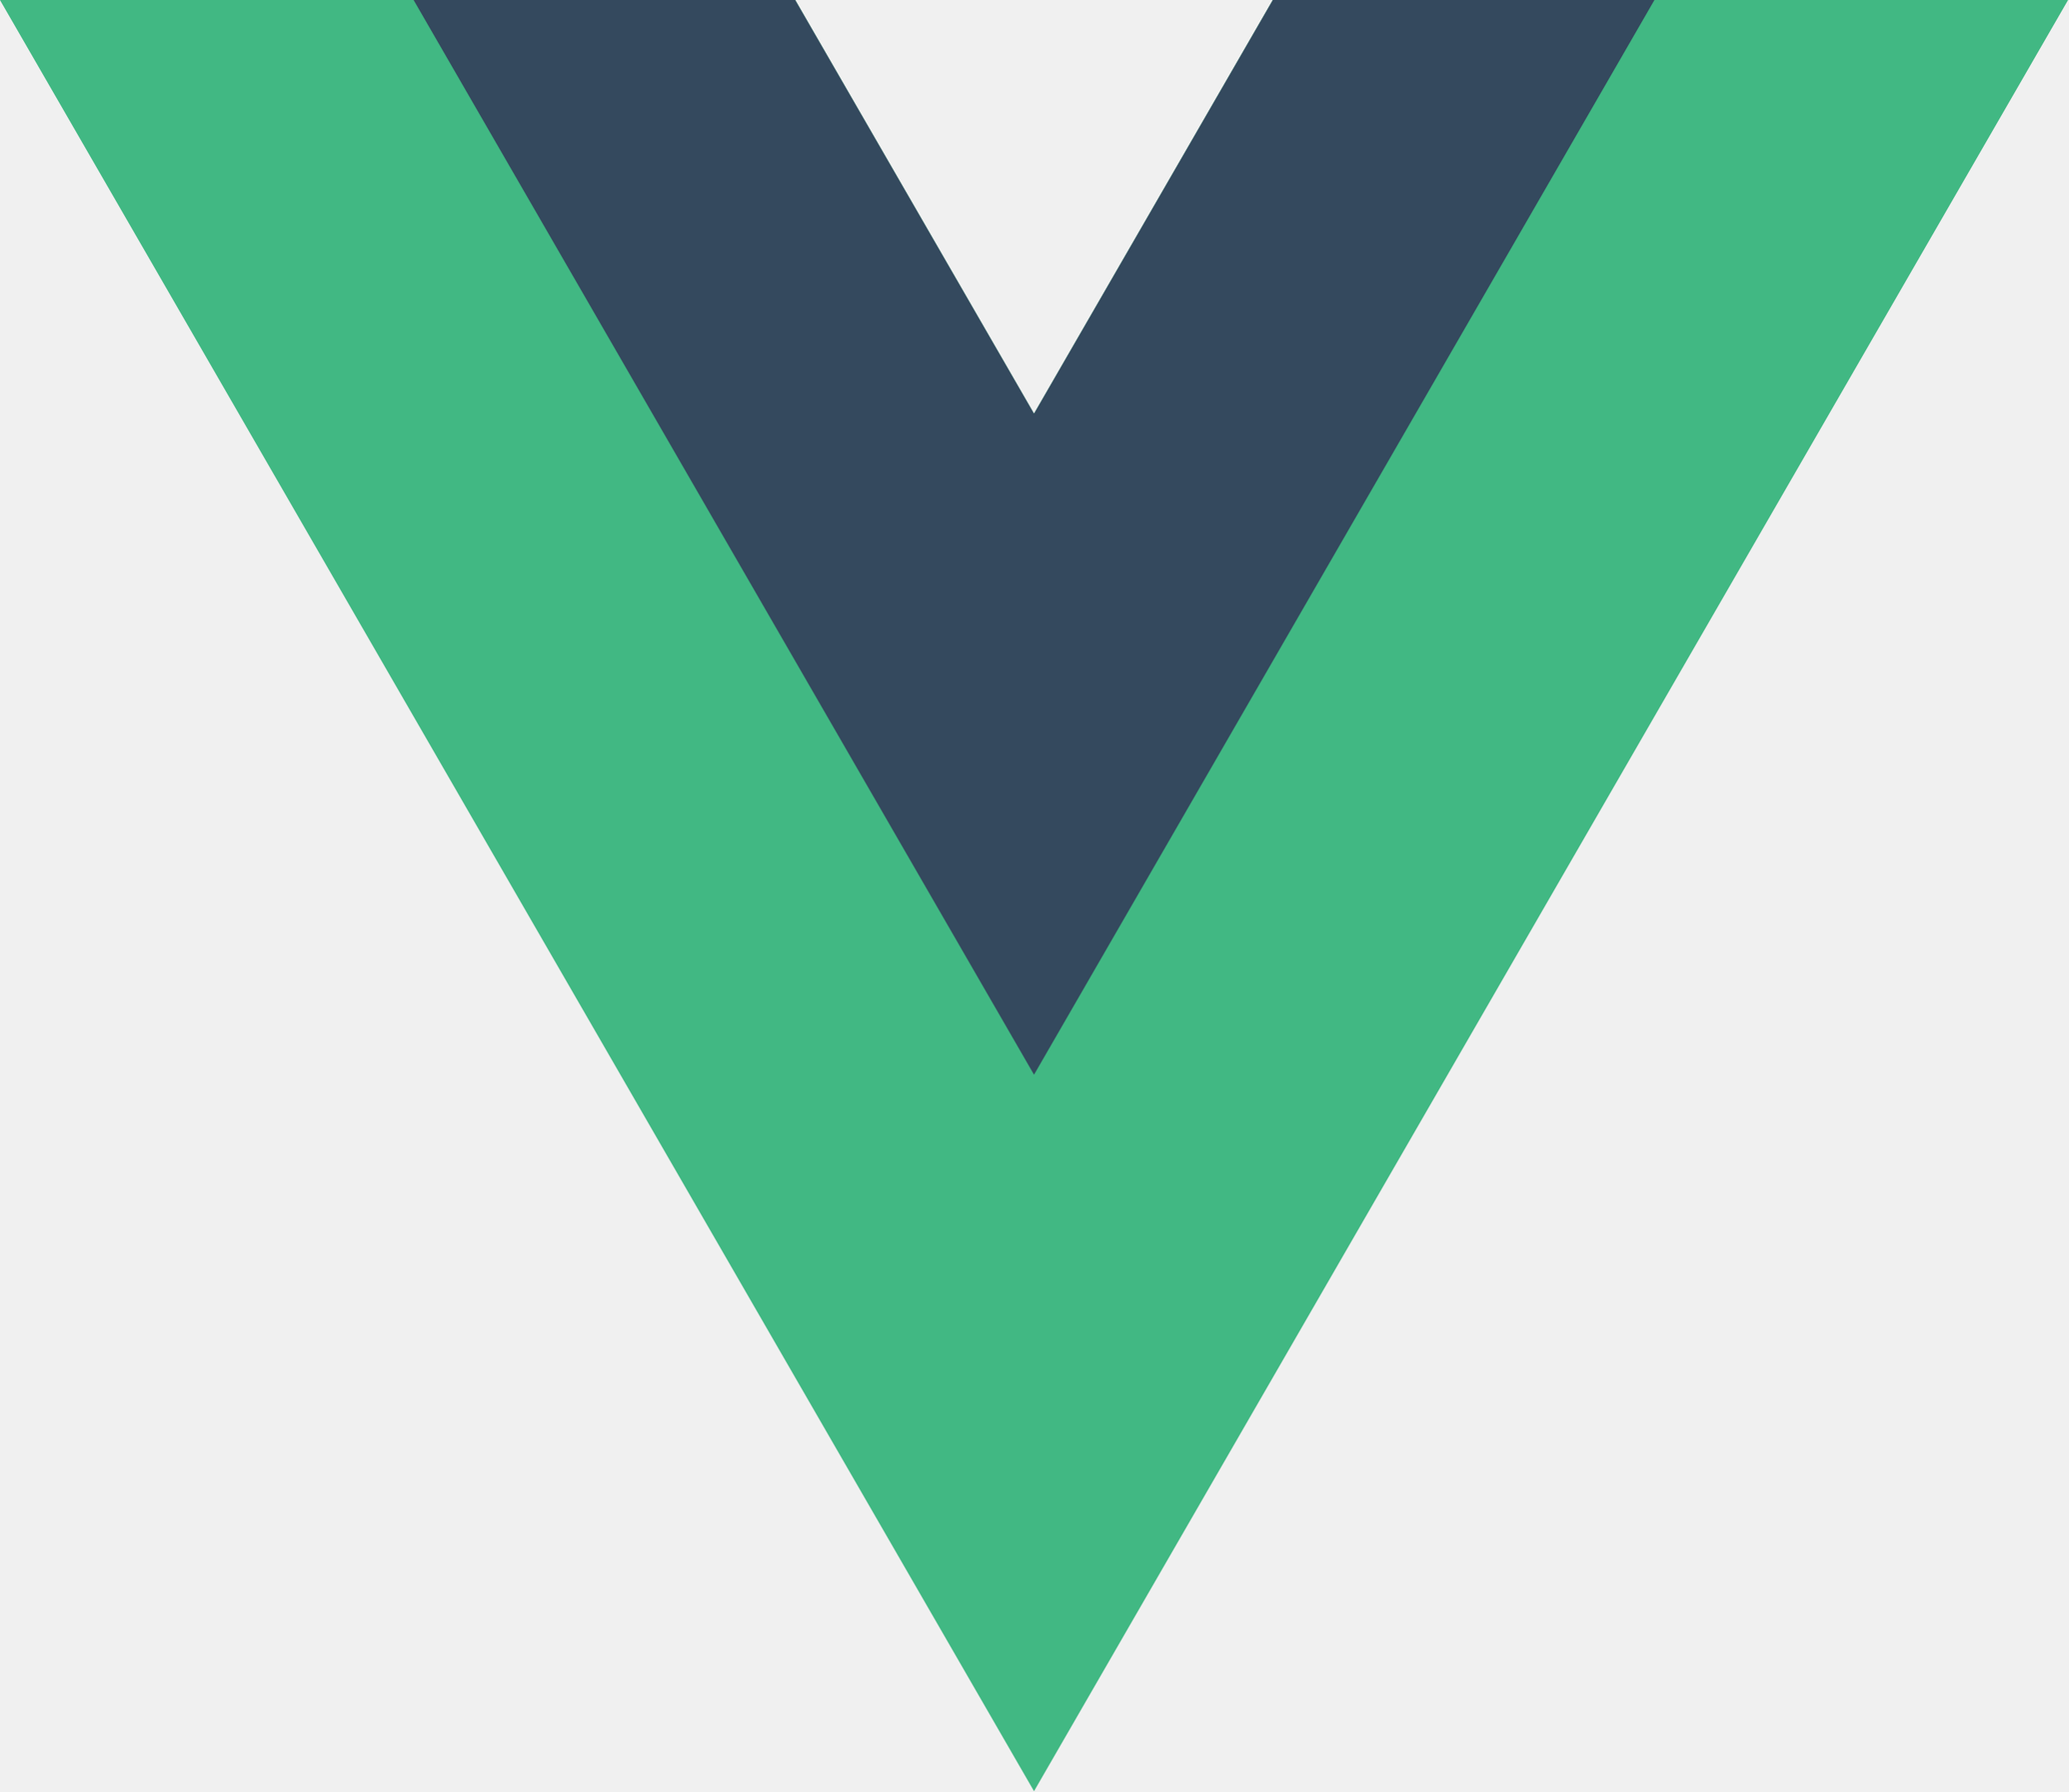
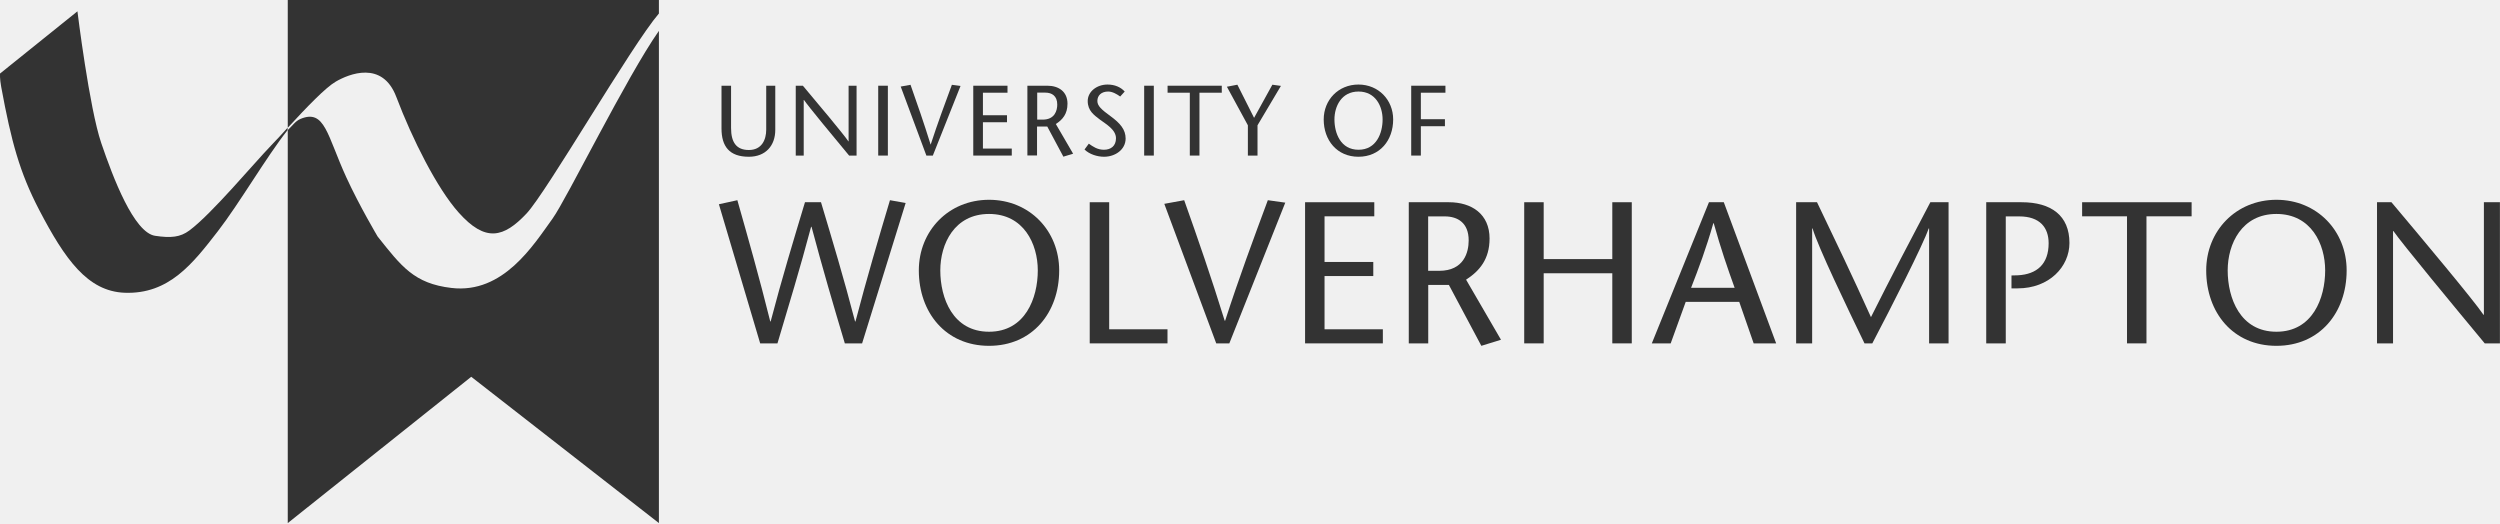
- <svg xmlns="http://www.w3.org/2000/svg" viewBox="0 0 261.76 226.69">
-   <path d="M161.096.001l-30.225 52.351L100.647.001H-.005l130.877 226.688L261.749.001z" fill="#41b883" />
-   <path d="M161.096.001l-30.225 52.351L100.647.001H52.346l78.526 136.01L209.398.001z" fill="#34495e" />
+ <svg xmlns="http://www.w3.org/2000/svg" width="325" height="68" viewBox="0 0 325 68" fill="none">
+   <g clip-path="url(#clip0)">
+     <g class="logo__text">
+       <path d="M95.038 11.143V16.638C95.038 18.513 95.736 19.5 97.35 19.5C99.041 19.5 99.608 18.151 99.608 16.857V11.143H100.786V16.89C100.786 18.93 99.532 20.378 97.35 20.378C94.809 20.378 93.795 19.029 93.795 16.693V11.143H95.038Z" fill="#333333" />
+       <path d="M111.365 20.224H110.384C108.421 17.866 105.061 13.797 104.516 12.997H104.483V20.224H103.447V11.143H104.374C106.359 13.501 109.686 17.471 110.297 18.382H110.318V11.143H111.354V20.224H111.365Z" fill="#333333" />
+       <path d="M115.422 11.143H114.168V20.224H115.422V11.143Z" fill="#333333" />
+       <path d="M120.429 20.224L117.092 11.253L118.368 11.023C119.24 13.501 120.113 15.991 120.974 18.777H120.996C121.902 15.991 122.829 13.501 123.745 11.023L124.868 11.176L121.269 20.224H120.429Z" fill="#333333" />
+       <path d="M130.975 12.053H127.78V14.982H130.91V15.892H127.78V19.314H131.531V20.224H126.525V11.143H130.975V12.053Z" fill="#333333" />
+       <path d="M134.837 15.552H135.546C137.138 15.552 137.443 14.357 137.443 13.589C137.443 12.47 136.745 12.042 135.905 12.042H134.837V15.552ZM133.582 11.143H136.156C137.629 11.143 138.774 11.911 138.774 13.479C138.774 14.817 138.13 15.563 137.258 16.122L139.505 19.983L138.239 20.367L136.145 16.451H134.815V20.213H133.561V11.143H133.582Z" fill="#333333" />
+       <path d="M145.624 12.547C145.187 12.229 144.609 11.9 144.064 11.9C143.159 11.9 142.657 12.427 142.657 13.129C142.657 13.776 143.213 14.258 144.369 15.103C145.613 16.013 146.332 16.836 146.332 18.009C146.332 19.446 144.98 20.378 143.529 20.378C142.668 20.378 141.632 20.071 140.988 19.435L141.545 18.678C142.079 19.051 142.657 19.468 143.508 19.468C144.402 19.468 145.078 18.985 145.078 17.976C145.078 16.836 143.726 16.101 142.995 15.552C142.243 14.971 141.403 14.412 141.403 13.129C141.403 11.911 142.581 10.99 143.977 10.99C144.915 10.99 145.7 11.33 146.212 11.9L145.624 12.547Z" fill="#333333" />
+       <path d="M149.996 11.143H148.742V20.224H149.996V11.143Z" fill="#333333" />
+       <path d="M154.675 20.224V12.053H151.785V11.143H158.831V12.053H155.93V20.224H154.675Z" fill="#333333" />
+       <path d="M162.223 20.225V16.287L159.496 11.275L160.859 11.012L163.03 15.322L165.407 11.012L166.52 11.165L163.477 16.287V20.225H162.223Z" fill="#333333" />
+       <path d="M179.738 15.53C179.738 13.83 178.833 11.9 176.608 11.9C174.383 11.9 173.478 13.83 173.478 15.53C173.478 17.307 174.274 19.468 176.608 19.468C178.931 19.468 179.738 17.307 179.738 15.53ZM172.082 15.53C172.082 12.986 173.991 10.99 176.597 10.99C179.204 10.99 181.112 12.986 181.112 15.53C181.112 18.239 179.389 20.378 176.597 20.378C173.816 20.378 172.082 18.239 172.082 15.53Z" fill="#333333" />
+       <path d="M187.907 12.053H184.711V15.497H187.841V16.408H184.711V20.224H183.457V11.143H187.907V12.053Z" fill="#333333" />
+     </g>
+     <g class="logo__mark">
+       <path d="M35.25 18.908C33.025 21.212 27.528 27.803 24.616 29.964C23.438 30.841 22.227 30.962 20.166 30.655C17.407 30.238 14.702 23.12 13.164 18.601C11.616 14.083 10.067 1.47 10.067 1.47L0 9.564C0 9.564 -0.043 10.2 0.153 11.275C1.473 18.437 2.552 22.407 5.104 27.31C8.453 33.726 11.397 37.872 16.196 38.058C21.966 38.278 25.063 34.263 28.302 30.085C31.105 26.465 34.672 20.334 37.387 16.912V16.605C36.7 17.373 35.98 18.152 35.25 18.908Z" fill="#333333" />
+       <path d="M58.687 37.433C53.833 36.863 52.186 34.636 49.089 30.743C49.089 30.743 46.722 26.761 45.021 23.054C42.523 17.614 42.251 14.137 39.077 15.454C38.401 15.739 38.095 16.265 37.408 16.912V68L61.261 48.982L85.658 68V4.014C81.481 9.948 73.639 25.917 71.84 28.406C69.364 31.828 65.438 38.233 58.687 37.433Z" fill="#333333" />
+       <path d="M37.408 0V16.605C39.895 13.907 42.327 11.374 43.658 10.606C45.359 9.619 49.711 7.82 51.521 12.602C53.604 18.108 56.833 24.502 59.614 27.617C63.126 31.565 65.492 30.885 68.437 27.77C71.055 25.006 82.092 5.901 85.658 1.755V0H37.408Z" fill="#333333" />
+     </g>
+     <g class="logo__text">
+       <path d="M106.73 26.29C108.213 31.247 109.708 36.204 111.158 41.787H111.213C112.696 36.128 114.19 31.061 115.695 26.026L117.735 26.388L112.074 44.639H109.828C108.366 39.758 106.937 34.888 105.498 29.481H105.443C104.014 34.877 102.52 39.758 101.07 44.639H98.823L93.457 26.553L95.856 26.026C97.285 31.061 98.725 36.117 100.132 41.787H100.186C101.648 36.204 103.153 31.247 104.647 26.29H106.73Z" fill="#333333" />
+       <path d="M134.913 35.152C134.913 31.719 133.091 27.814 128.576 27.814C124.061 27.814 122.239 31.719 122.239 35.152C122.239 38.749 123.853 43.125 128.576 43.125C133.288 43.125 134.913 38.749 134.913 35.152ZM119.447 35.152C119.447 30.019 123.308 25.972 128.576 25.972C133.844 25.972 137.694 30.008 137.694 35.152C137.694 40.636 134.204 44.957 128.576 44.957C122.948 44.957 119.447 40.636 119.447 35.152Z" fill="#333333" />
+       <path d="M141.664 26.29H144.194V42.807H151.774V44.639H141.664V26.29Z" fill="#333333" />
+       <path d="M158.11 44.639L151.359 26.498L153.944 26.026C155.722 31.028 157.467 36.062 159.212 41.699H159.267C161.088 36.062 162.964 31.028 164.818 26.026L167.086 26.344L159.812 44.639H158.11Z" fill="#333333" />
+       <path d="M178.658 28.121H172.19V34.055H178.527V35.886H172.19V42.807H179.77V44.639H169.66V26.29H178.658V28.121Z" fill="#333333" />
+       <path d="M185.66 35.206H187.089C190.317 35.206 190.928 32.793 190.928 31.247C190.928 28.988 189.521 28.132 187.819 28.132H185.66V35.206ZM183.141 26.29H188.354C191.331 26.29 193.643 27.836 193.643 31.006C193.643 33.704 192.335 35.228 190.59 36.358L195.127 44.167L192.575 44.957L188.354 37.038H185.671V44.639H183.141V26.29Z" fill="#333333" />
+       <path d="M212.13 44.639H209.6V35.524H200.679V44.639H198.148V26.29H200.679V33.682H209.6V26.29H212.13V44.639Z" fill="#333333" />
+       <path d="M225.501 37.411C224.585 34.866 223.701 32.322 222.785 29.02H222.731C221.793 32.322 220.833 34.866 219.841 37.411H225.501ZM224.094 26.29L230.9 44.639H227.977L226.101 39.242H219.143L217.19 44.639H214.736L222.164 26.29H224.094Z" fill="#333333" />
+       <path d="M253.313 44.639H250.783V29.701H250.728C249.997 31.85 245.853 39.955 243.399 44.639H242.385C240.116 39.944 236.343 32.113 235.634 29.701H235.579V44.639H233.496V26.29H236.212C238.557 31.17 240.902 36.073 243.225 41.228C245.809 36.062 248.383 31.159 250.946 26.29H253.313V44.639Z" fill="#333333" />
+       <path d="M260.739 44.639H258.209V26.29H262.801C266.662 26.29 269.028 28.023 269.028 31.587C269.028 34.68 266.389 37.488 262.299 37.488H261.492V35.81L262.332 35.788C264.786 35.656 266.323 34.34 266.323 31.62C266.323 29.602 265.2 28.132 262.495 28.132H260.75V44.639H260.739Z" fill="#333333" />
+       <path d="M276.511 44.639V28.121H270.676V26.29H284.909V28.121H279.041V44.639H276.511Z" fill="#333333" />
+       <path d="M302.272 35.152C302.272 31.719 300.451 27.814 295.935 27.814C291.42 27.814 289.599 31.719 289.599 35.152C289.599 38.749 291.213 43.125 295.935 43.125C300.647 43.125 302.272 38.749 302.272 35.152ZM286.807 35.152C286.807 30.019 290.668 25.972 295.935 25.972C301.203 25.972 305.064 30.008 305.064 35.152C305.064 40.636 301.574 44.957 295.935 44.957C290.297 44.957 286.807 40.636 286.807 35.152Z" fill="#333333" />
+       <path d="M325 44.639H323.016C319.057 39.868 312.251 31.642 311.149 30.041H311.095V44.639H309.012V26.29H310.888C314.901 31.061 321.63 39.089 322.852 40.92H322.906V26.29H324.99V44.639H325Z" fill="#333333" />
+     </g>
+   </g>
+   <defs>
+     <clipPath id="clip0">
+       <rect width="325" height="68" fill="white" />
+     </clipPath>
+   </defs>
</svg>
